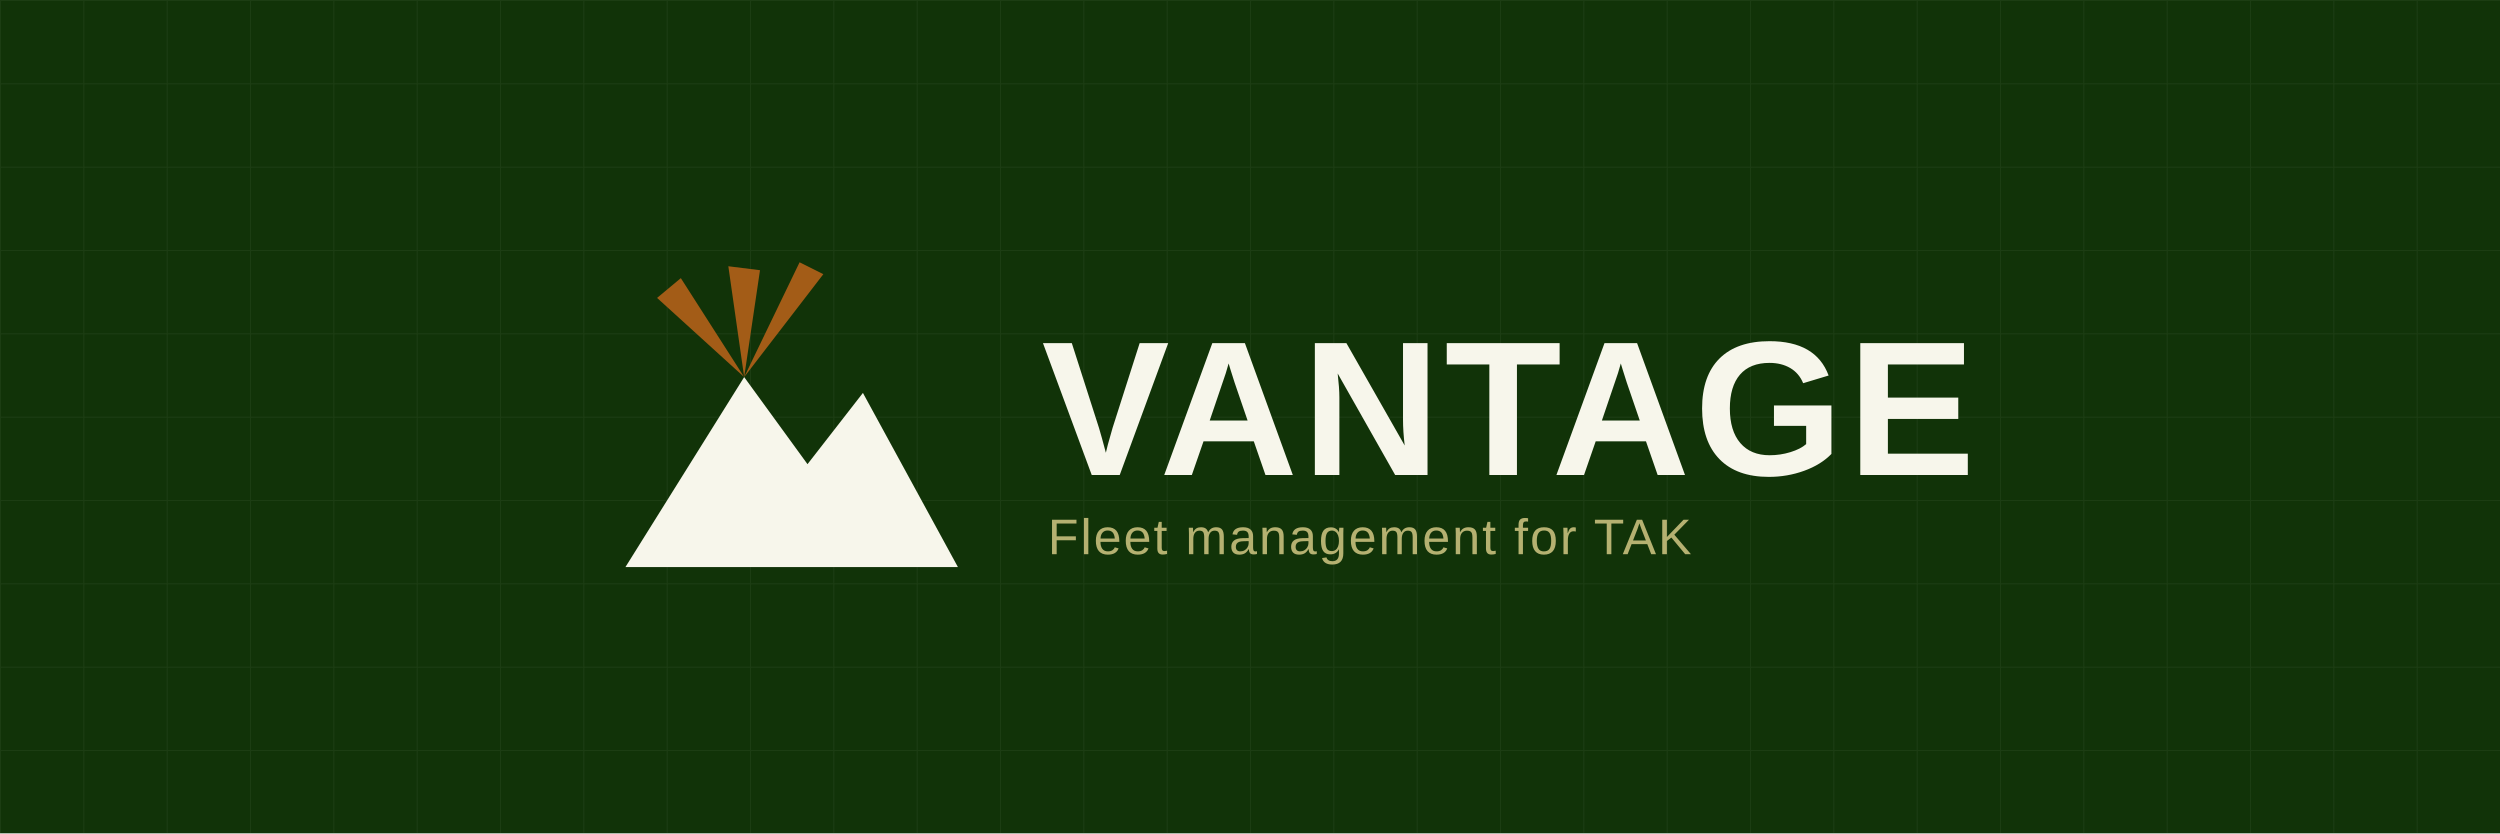
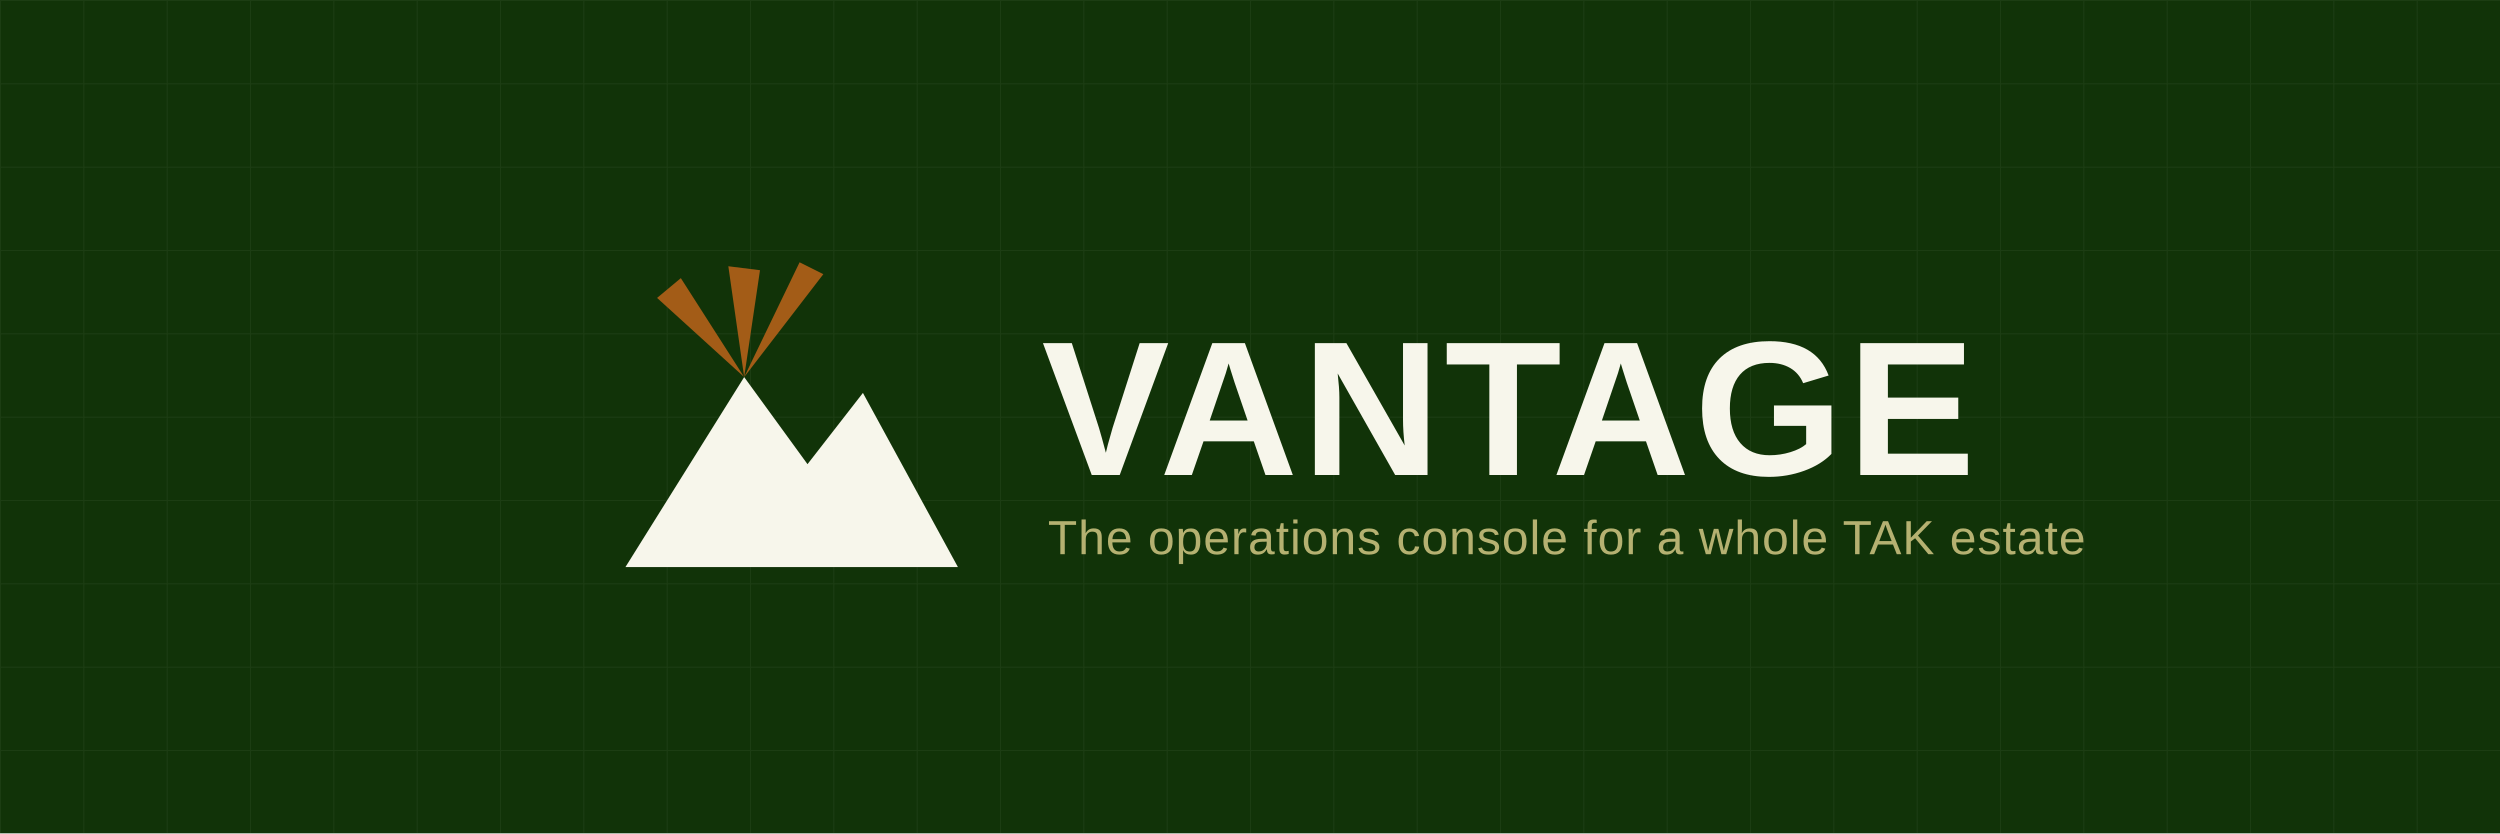
- <svg xmlns="http://www.w3.org/2000/svg" viewBox="0 0 1200 400" role="img" aria-label="Vantage - fleet management for TAK">
+ <svg xmlns="http://www.w3.org/2000/svg" viewBox="0 0 1200 400" role="img" aria-label="Vantage - the operations console for a whole TAK estate">
  <defs>
    <pattern id="grid" width="40" height="40" patternUnits="userSpaceOnUse">
      <path d="M 40 0 L 0 0 0 40" fill="none" stroke="#F7F6EB" stroke-width="1" opacity="0.05" />
    </pattern>
  </defs>
  <rect width="1200" height="400" fill="#113308" />
  <rect width="1200" height="400" fill="url(#grid)" />
  <g transform="translate(285,105) scale(1.9)">
    <polygon points="8,88 38,40 54,62 68,44 92,88" fill="#F7F6EB" />
    <g fill="#A35C17">
      <polygon points="38,40 34,12 42,13" />
      <polygon points="38,40 16,20 22,15" />
      <polygon points="38,40 58,14 52,11" />
    </g>
  </g>
  <text x="500" y="228" font-family="Arial, Helvetica, sans-serif" font-size="92" font-weight="700" fill="#F7F6EB" letter-spacing="2">VANTAGE</text>
-   <text x="503" y="266" font-family="Arial, Helvetica, sans-serif" font-size="24" fill="#B5B171" letter-spacing="1">Fleet management for TAK</text>
+   <text x="503" y="266" font-family="Arial, Helvetica, sans-serif" font-size="23" fill="#B5B171" letter-spacing="0.5">The operations console for a whole TAK estate</text>
</svg>
